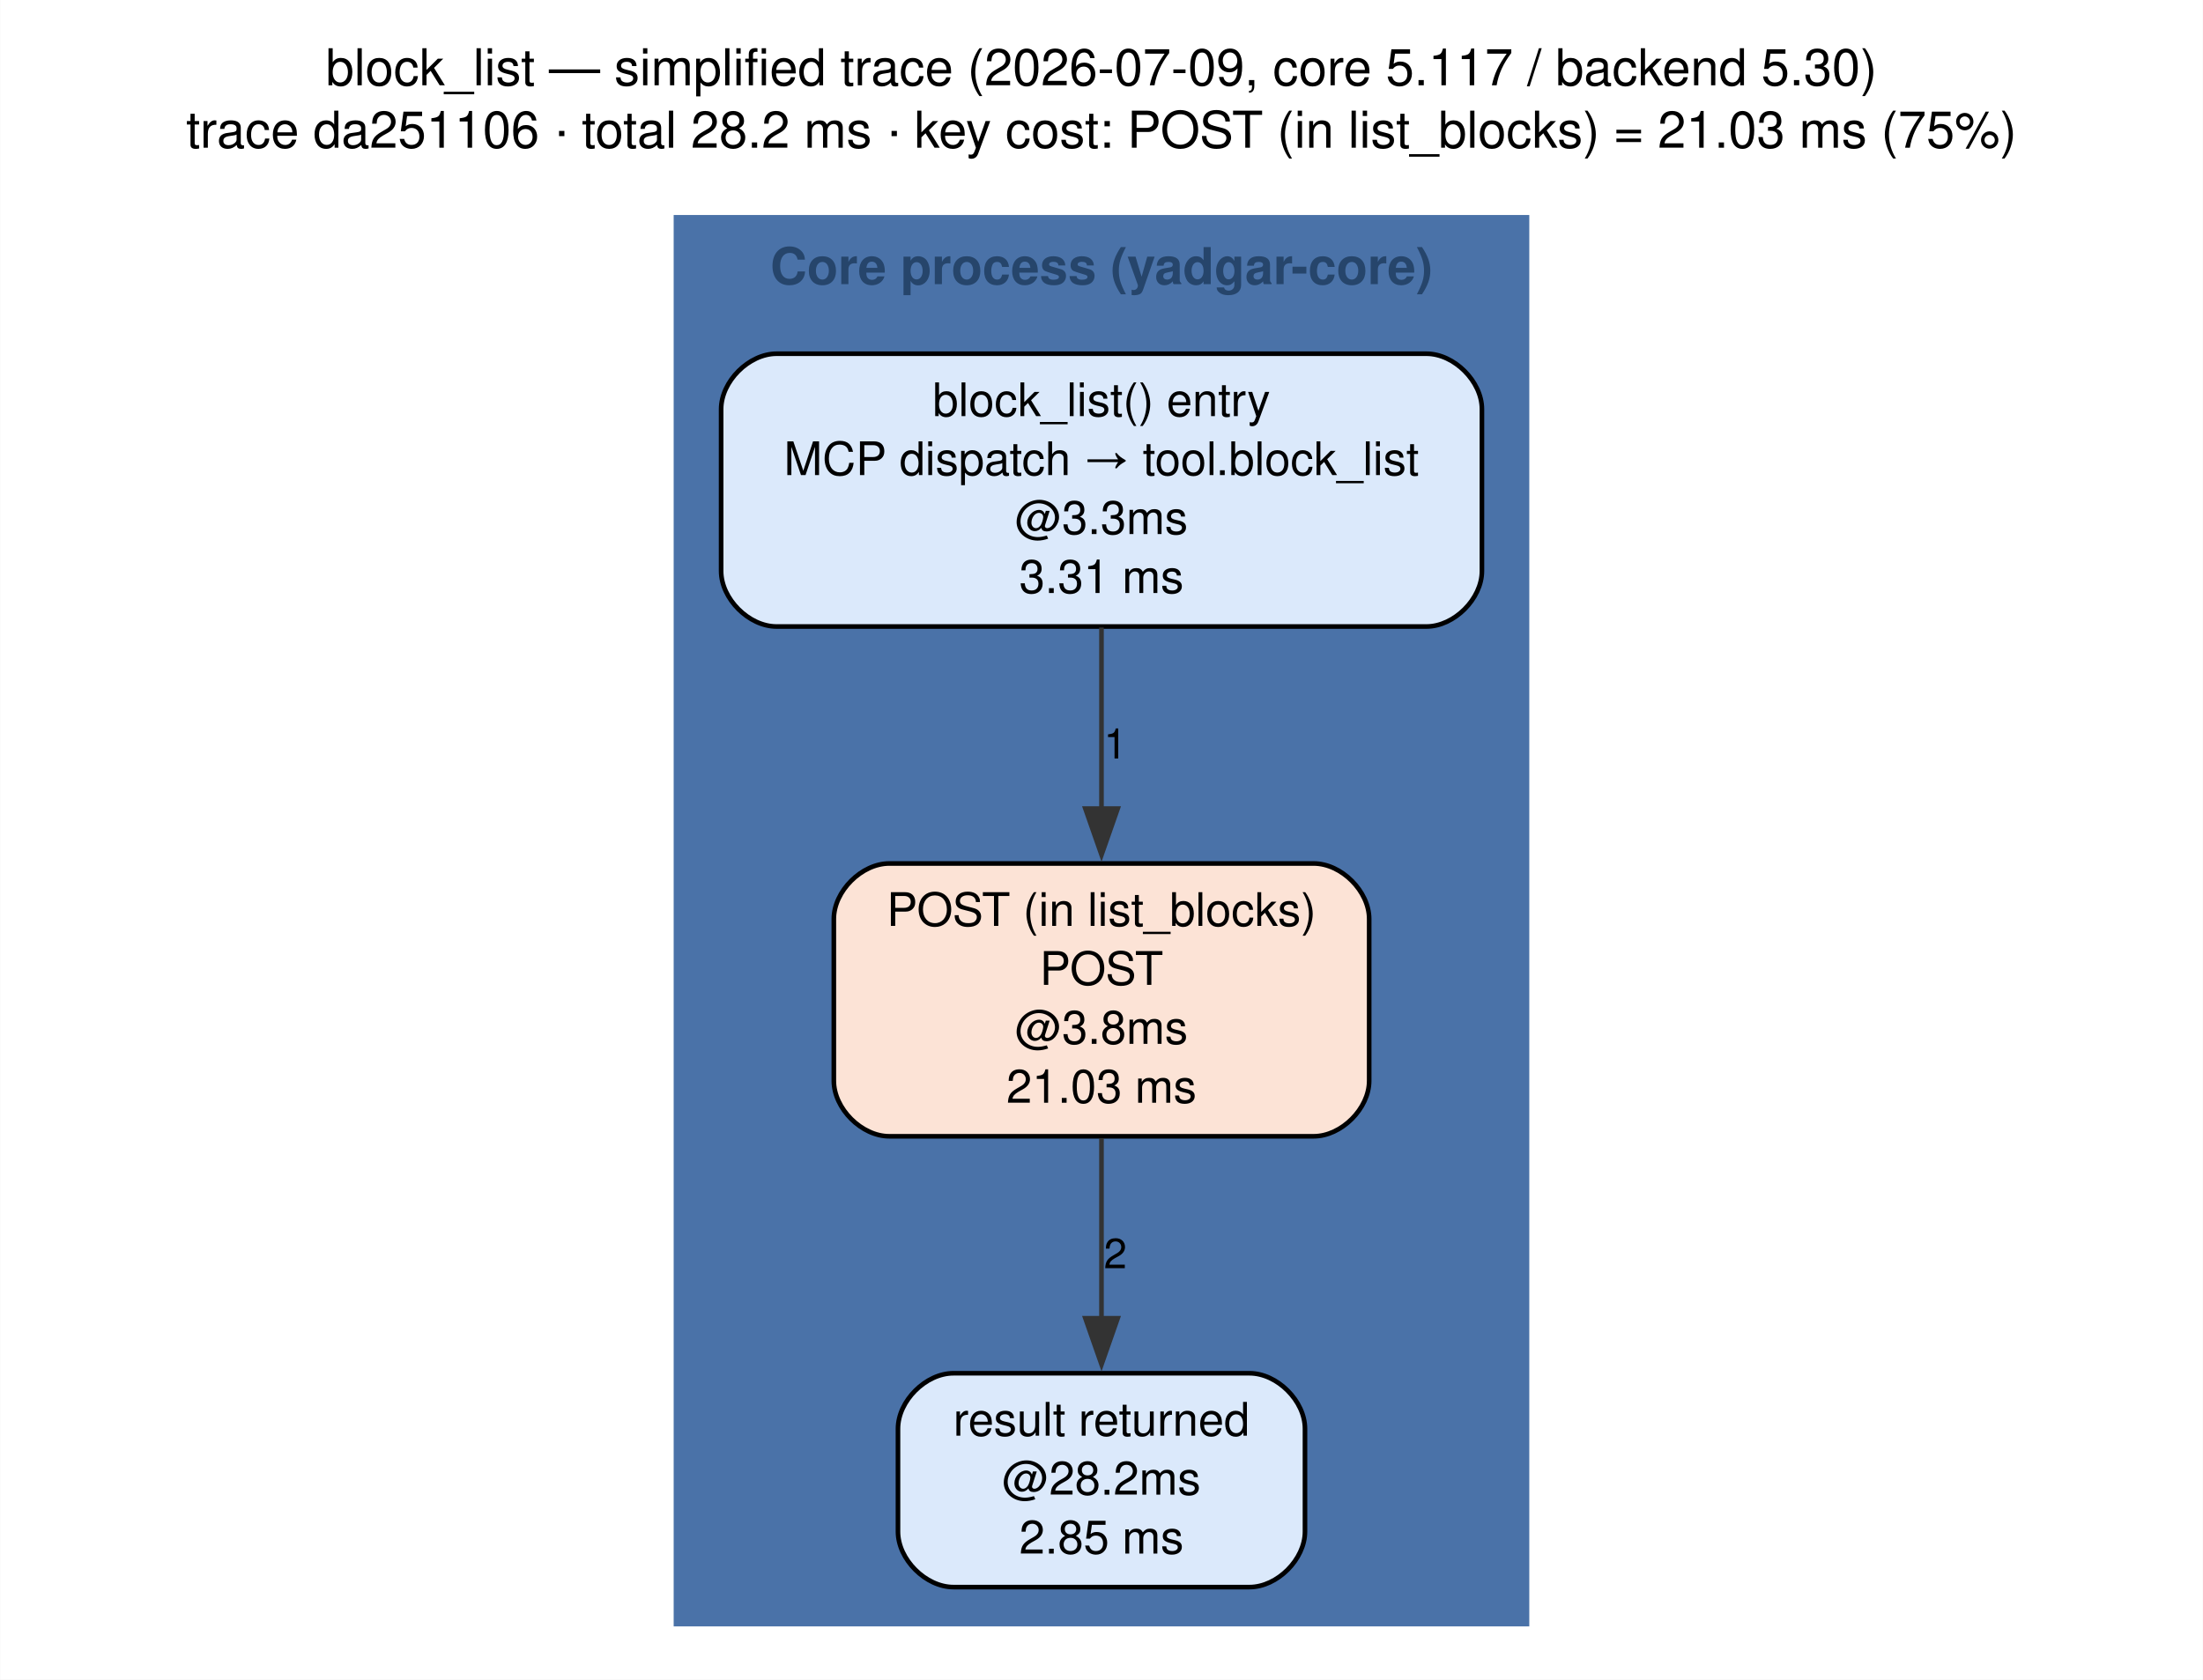
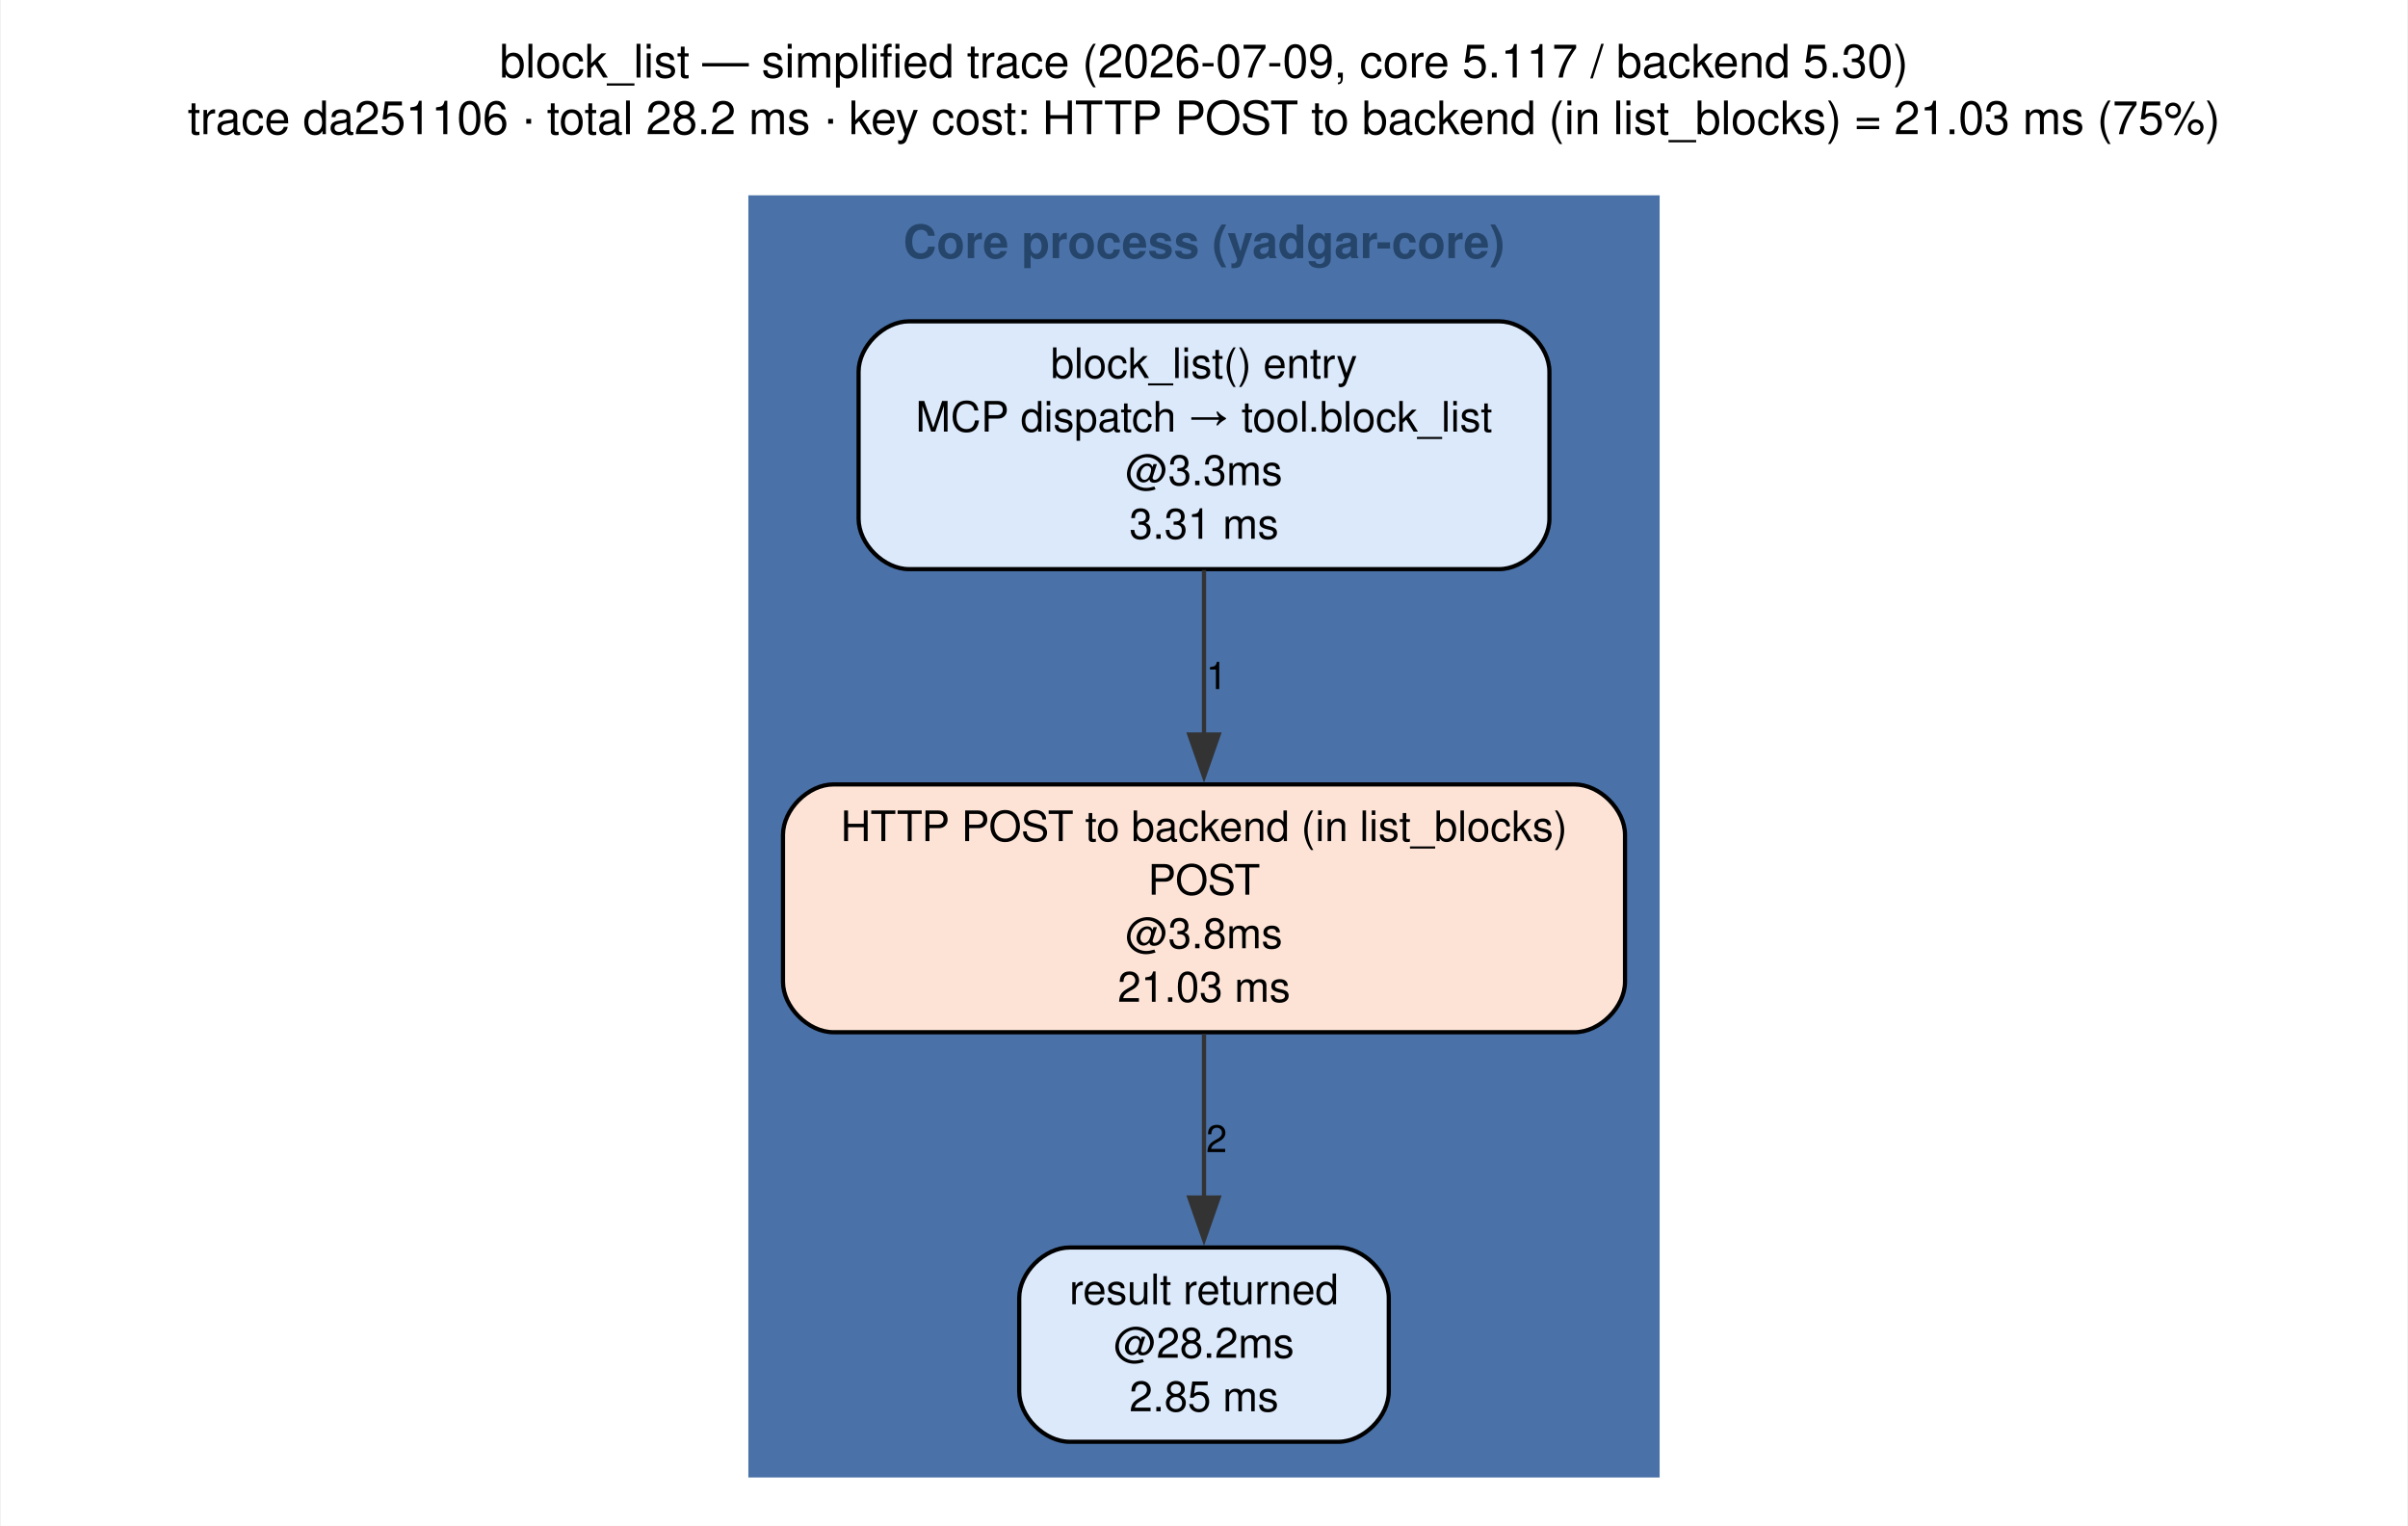
- <svg xmlns="http://www.w3.org/2000/svg" width="476pt" height="363pt" viewBox="0.00 0.00 476.25 363.25">
+ <svg xmlns="http://www.w3.org/2000/svg" width="573pt" height="363pt" viewBox="0.00 0.00 573.00 363.25">
  <g id="graph0" class="graph" transform="scale(1 1) rotate(0) translate(4 359.25)">
-     <polygon fill="white" stroke="none" points="-4,4 -4,-359.25 472.25,-359.25 472.25,4 -4,4" />
-     <text text-anchor="middle" x="234.12" y="-340.8" font-family="Helvetica,sans-Serif" font-size="11.00">block_list — simplified trace (2026-07-09, core 5.117 / backend 5.30)</text>
-     <text text-anchor="middle" x="234.12" y="-327.3" font-family="Helvetica,sans-Serif" font-size="11.00">trace da251106 · total 28.2 ms · key cost: POST (in list_blocks) = 21.03 ms (75%)</text>
+     <polygon fill="white" stroke="none" points="-4,4 -4,-359.25 569,-359.25 569,4 -4,4" />
+     <text text-anchor="middle" x="282.5" y="-340.8" font-family="Helvetica,sans-Serif" font-size="11.00">block_list — simplified trace (2026-07-09, core 5.117 / backend 5.30)</text>
+     <text text-anchor="middle" x="282.5" y="-327.3" font-family="Helvetica,sans-Serif" font-size="11.00">trace da251106 · total 28.2 ms · key cost: HTTP POST to backend (in list_blocks) = 21.03 ms (75%)</text>
    <g id="clust1" class="cluster">
-       <polygon fill="#4a72a8" stroke="#4a72a8" points="142.12,-8 142.12,-312.25 326.12,-312.25 326.12,-8 142.12,-8" />
-       <text text-anchor="middle" x="234.12" y="-297.8" font-family="Helvetica,sans-Serif" font-weight="bold" font-size="11.00" fill="#26456b">Core process (yadgar-core)</text>
+       <polygon fill="#4a72a8" stroke="#4a72a8" points="174.5,-8 174.5,-312.25 390.5,-312.25 390.5,-8 174.5,-8" />
+       <text text-anchor="middle" x="282.5" y="-297.8" font-family="Helvetica,sans-Serif" font-weight="bold" font-size="11.00" fill="#26456b">Core process (yadgar-core)</text>
    </g>
    <g id="node1" class="node">
-       <path fill="#dbe9fb" stroke="black" d="M304.38,-282.75C304.38,-282.75 163.88,-282.75 163.88,-282.75 157.88,-282.75 151.88,-276.75 151.88,-270.75 151.88,-270.75 151.88,-235.75 151.88,-235.75 151.88,-229.75 157.88,-223.75 163.88,-223.75 163.88,-223.75 304.38,-223.75 304.38,-223.75 310.38,-223.75 316.38,-229.75 316.38,-235.75 316.38,-235.75 316.38,-270.75 316.38,-270.75 316.38,-276.75 310.38,-282.75 304.38,-282.75" />
-       <text text-anchor="middle" x="234.12" y="-269.25" font-family="Helvetica,sans-Serif" font-size="10.00">block_list() entry</text>
-       <text text-anchor="middle" x="234.12" y="-256.5" font-family="Helvetica,sans-Serif" font-size="10.00">MCP dispatch → tool.block_list</text>
-       <text text-anchor="middle" x="234.12" y="-243.75" font-family="Helvetica,sans-Serif" font-size="10.00">@3.3ms</text>
-       <text text-anchor="middle" x="234.12" y="-231" font-family="Helvetica,sans-Serif" font-size="10.00">3.31 ms</text>
+       <path fill="#dbe9fb" stroke="black" d="M352.75,-282.75C352.75,-282.75 212.25,-282.75 212.25,-282.75 206.25,-282.75 200.25,-276.75 200.25,-270.75 200.25,-270.75 200.25,-235.75 200.25,-235.75 200.25,-229.75 206.25,-223.75 212.25,-223.75 212.25,-223.75 352.75,-223.75 352.75,-223.75 358.75,-223.75 364.75,-229.75 364.75,-235.75 364.75,-235.75 364.75,-270.75 364.75,-270.75 364.75,-276.75 358.75,-282.75 352.75,-282.75" />
+       <text text-anchor="middle" x="282.5" y="-269.25" font-family="Helvetica,sans-Serif" font-size="10.00">block_list() entry</text>
+       <text text-anchor="middle" x="282.5" y="-256.5" font-family="Helvetica,sans-Serif" font-size="10.00">MCP dispatch → tool.block_list</text>
+       <text text-anchor="middle" x="282.5" y="-243.75" font-family="Helvetica,sans-Serif" font-size="10.00">@3.3ms</text>
+       <text text-anchor="middle" x="282.5" y="-231" font-family="Helvetica,sans-Serif" font-size="10.00">3.31 ms</text>
    </g>
    <g id="node2" class="node">
-       <path fill="#fce3d6" stroke="black" d="M280,-172.5C280,-172.5 188.25,-172.5 188.25,-172.5 182.25,-172.5 176.25,-166.5 176.25,-160.5 176.25,-160.5 176.25,-125.5 176.25,-125.5 176.25,-119.5 182.25,-113.5 188.25,-113.5 188.25,-113.5 280,-113.5 280,-113.5 286,-113.5 292,-119.5 292,-125.5 292,-125.5 292,-160.5 292,-160.5 292,-166.5 286,-172.5 280,-172.5" />
-       <text text-anchor="middle" x="234.12" y="-159" font-family="Helvetica,sans-Serif" font-size="10.00">POST (in list_blocks)</text>
-       <text text-anchor="middle" x="234.12" y="-146.25" font-family="Helvetica,sans-Serif" font-size="10.00">POST</text>
-       <text text-anchor="middle" x="234.12" y="-133.5" font-family="Helvetica,sans-Serif" font-size="10.00">@3.8ms</text>
-       <text text-anchor="middle" x="234.12" y="-120.75" font-family="Helvetica,sans-Serif" font-size="10.00">21.03 ms</text>
+       <path fill="#fce3d6" stroke="black" d="M370.75,-172.5C370.75,-172.5 194.25,-172.5 194.25,-172.5 188.25,-172.5 182.25,-166.5 182.25,-160.5 182.25,-160.5 182.25,-125.5 182.25,-125.5 182.25,-119.5 188.25,-113.5 194.25,-113.5 194.25,-113.5 370.75,-113.5 370.75,-113.5 376.75,-113.5 382.75,-119.5 382.75,-125.5 382.75,-125.5 382.75,-160.5 382.75,-160.5 382.75,-166.5 376.75,-172.5 370.75,-172.5" />
+       <text text-anchor="middle" x="282.5" y="-159" font-family="Helvetica,sans-Serif" font-size="10.00">HTTP POST to backend (in list_blocks)</text>
+       <text text-anchor="middle" x="282.5" y="-146.25" font-family="Helvetica,sans-Serif" font-size="10.00">POST</text>
+       <text text-anchor="middle" x="282.5" y="-133.5" font-family="Helvetica,sans-Serif" font-size="10.00">@3.8ms</text>
+       <text text-anchor="middle" x="282.5" y="-120.75" font-family="Helvetica,sans-Serif" font-size="10.00">21.03 ms</text>
    </g>
    <g id="edge1" class="edge">
-       <path fill="none" stroke="#333333" d="M234.12,-223.53C234.12,-211.41 234.12,-197.11 234.12,-183.99" />
-       <polygon fill="#333333" stroke="#333333" points="237.63,-184.37 234.13,-174.37 230.63,-184.37 237.63,-184.37" />
-       <text text-anchor="middle" x="237.12" y="-195.2" font-family="Helvetica,sans-Serif" font-size="9.00">1</text>
+       <path fill="none" stroke="#333333" d="M282.5,-223.53C282.5,-211.41 282.5,-197.11 282.5,-183.99" />
+       <polygon fill="#333333" stroke="#333333" points="286,-184.37 282.5,-174.37 279,-184.37 286,-184.37" />
+       <text text-anchor="middle" x="285.5" y="-195.2" font-family="Helvetica,sans-Serif" font-size="9.00">1</text>
    </g>
    <g id="node3" class="node">
-       <path fill="#dbe9fb" stroke="black" d="M266.12,-62.25C266.12,-62.25 202.12,-62.25 202.12,-62.25 196.12,-62.25 190.12,-56.25 190.12,-50.25 190.12,-50.25 190.12,-28 190.12,-28 190.12,-22 196.12,-16 202.12,-16 202.12,-16 266.12,-16 266.12,-16 272.12,-16 278.12,-22 278.12,-28 278.12,-28 278.12,-50.25 278.12,-50.25 278.12,-56.25 272.12,-62.25 266.12,-62.25" />
-       <text text-anchor="middle" x="234.12" y="-48.75" font-family="Helvetica,sans-Serif" font-size="10.00">result returned</text>
-       <text text-anchor="middle" x="234.12" y="-36" font-family="Helvetica,sans-Serif" font-size="10.00">@28.2ms</text>
-       <text text-anchor="middle" x="234.12" y="-23.25" font-family="Helvetica,sans-Serif" font-size="10.00">2.85 ms</text>
+       <path fill="#dbe9fb" stroke="black" d="M314.5,-62.25C314.5,-62.25 250.5,-62.25 250.5,-62.25 244.5,-62.25 238.5,-56.25 238.5,-50.25 238.5,-50.25 238.5,-28 238.5,-28 238.5,-22 244.5,-16 250.5,-16 250.5,-16 314.5,-16 314.5,-16 320.5,-16 326.5,-22 326.5,-28 326.5,-28 326.5,-50.25 326.5,-50.25 326.5,-56.25 320.5,-62.25 314.5,-62.25" />
+       <text text-anchor="middle" x="282.5" y="-48.75" font-family="Helvetica,sans-Serif" font-size="10.00">result returned</text>
+       <text text-anchor="middle" x="282.5" y="-36" font-family="Helvetica,sans-Serif" font-size="10.00">@28.2ms</text>
+       <text text-anchor="middle" x="282.5" y="-23.25" font-family="Helvetica,sans-Serif" font-size="10.00">2.85 ms</text>
    </g>
    <g id="edge2" class="edge">
-       <path fill="none" stroke="#333333" d="M234.12,-113.08C234.12,-100.95 234.12,-86.77 234.12,-74.14" />
-       <polygon fill="#333333" stroke="#333333" points="237.63,-74.15 234.13,-64.15 230.63,-74.15 237.63,-74.15" />
-       <text text-anchor="middle" x="237.12" y="-84.95" font-family="Helvetica,sans-Serif" font-size="9.00">2</text>
+       <path fill="none" stroke="#333333" d="M282.5,-113.08C282.5,-100.95 282.5,-86.77 282.5,-74.14" />
+       <polygon fill="#333333" stroke="#333333" points="286,-74.15 282.5,-64.15 279,-74.15 286,-74.15" />
+       <text text-anchor="middle" x="285.5" y="-84.95" font-family="Helvetica,sans-Serif" font-size="9.00">2</text>
    </g>
  </g>
</svg>
